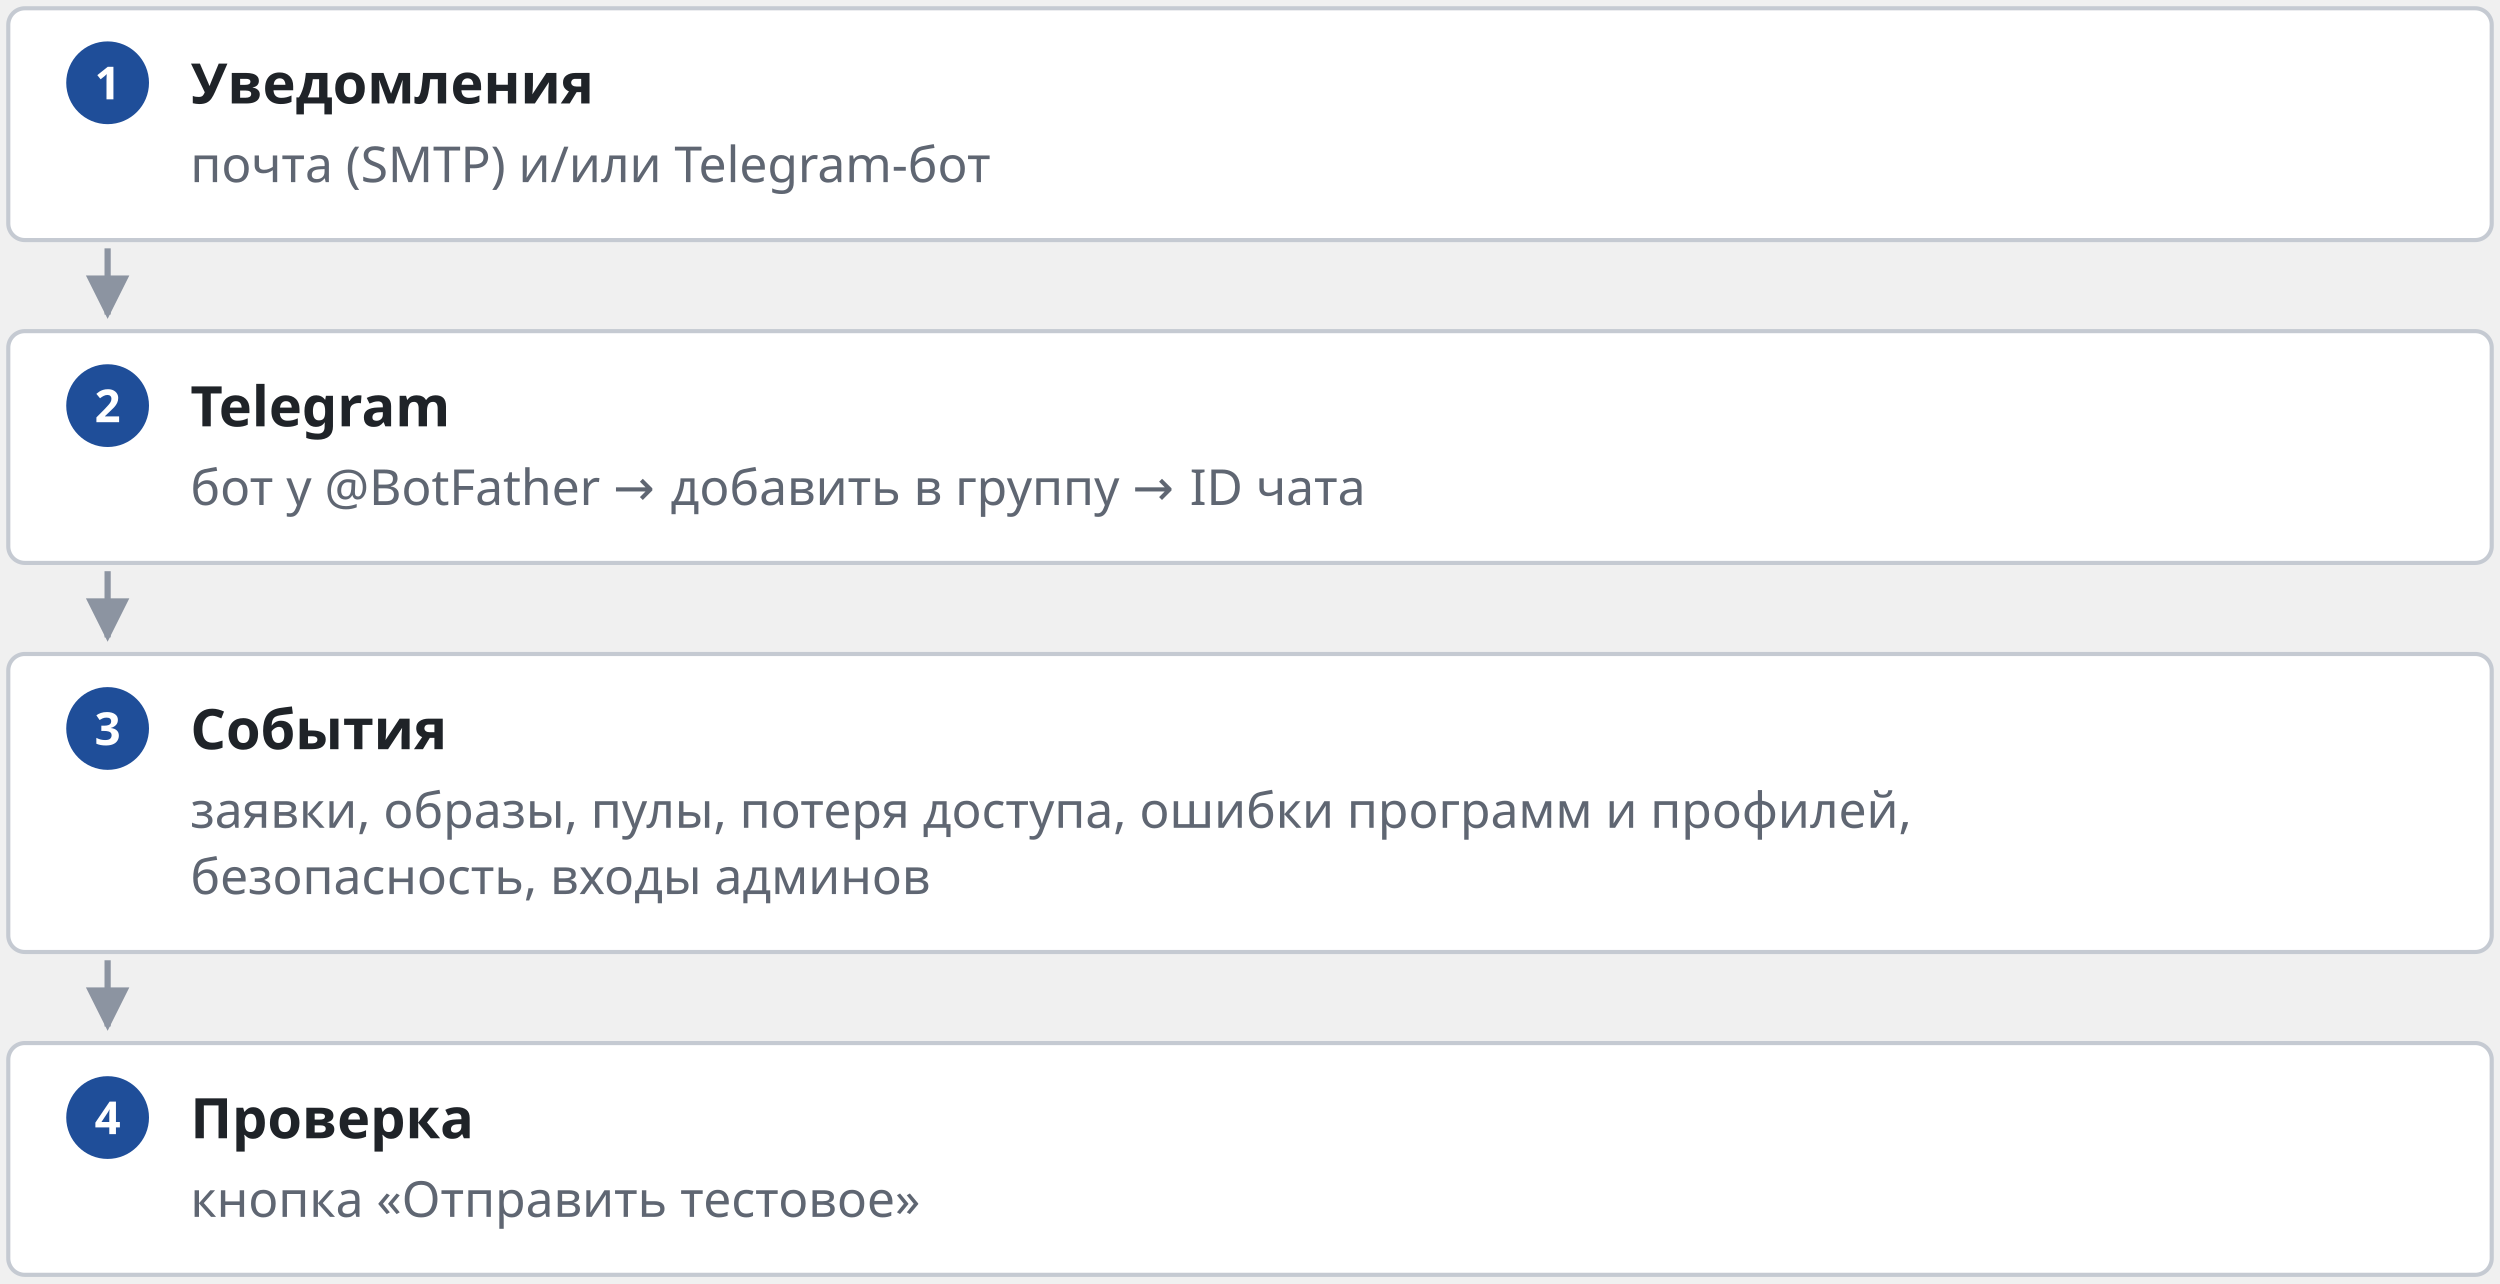
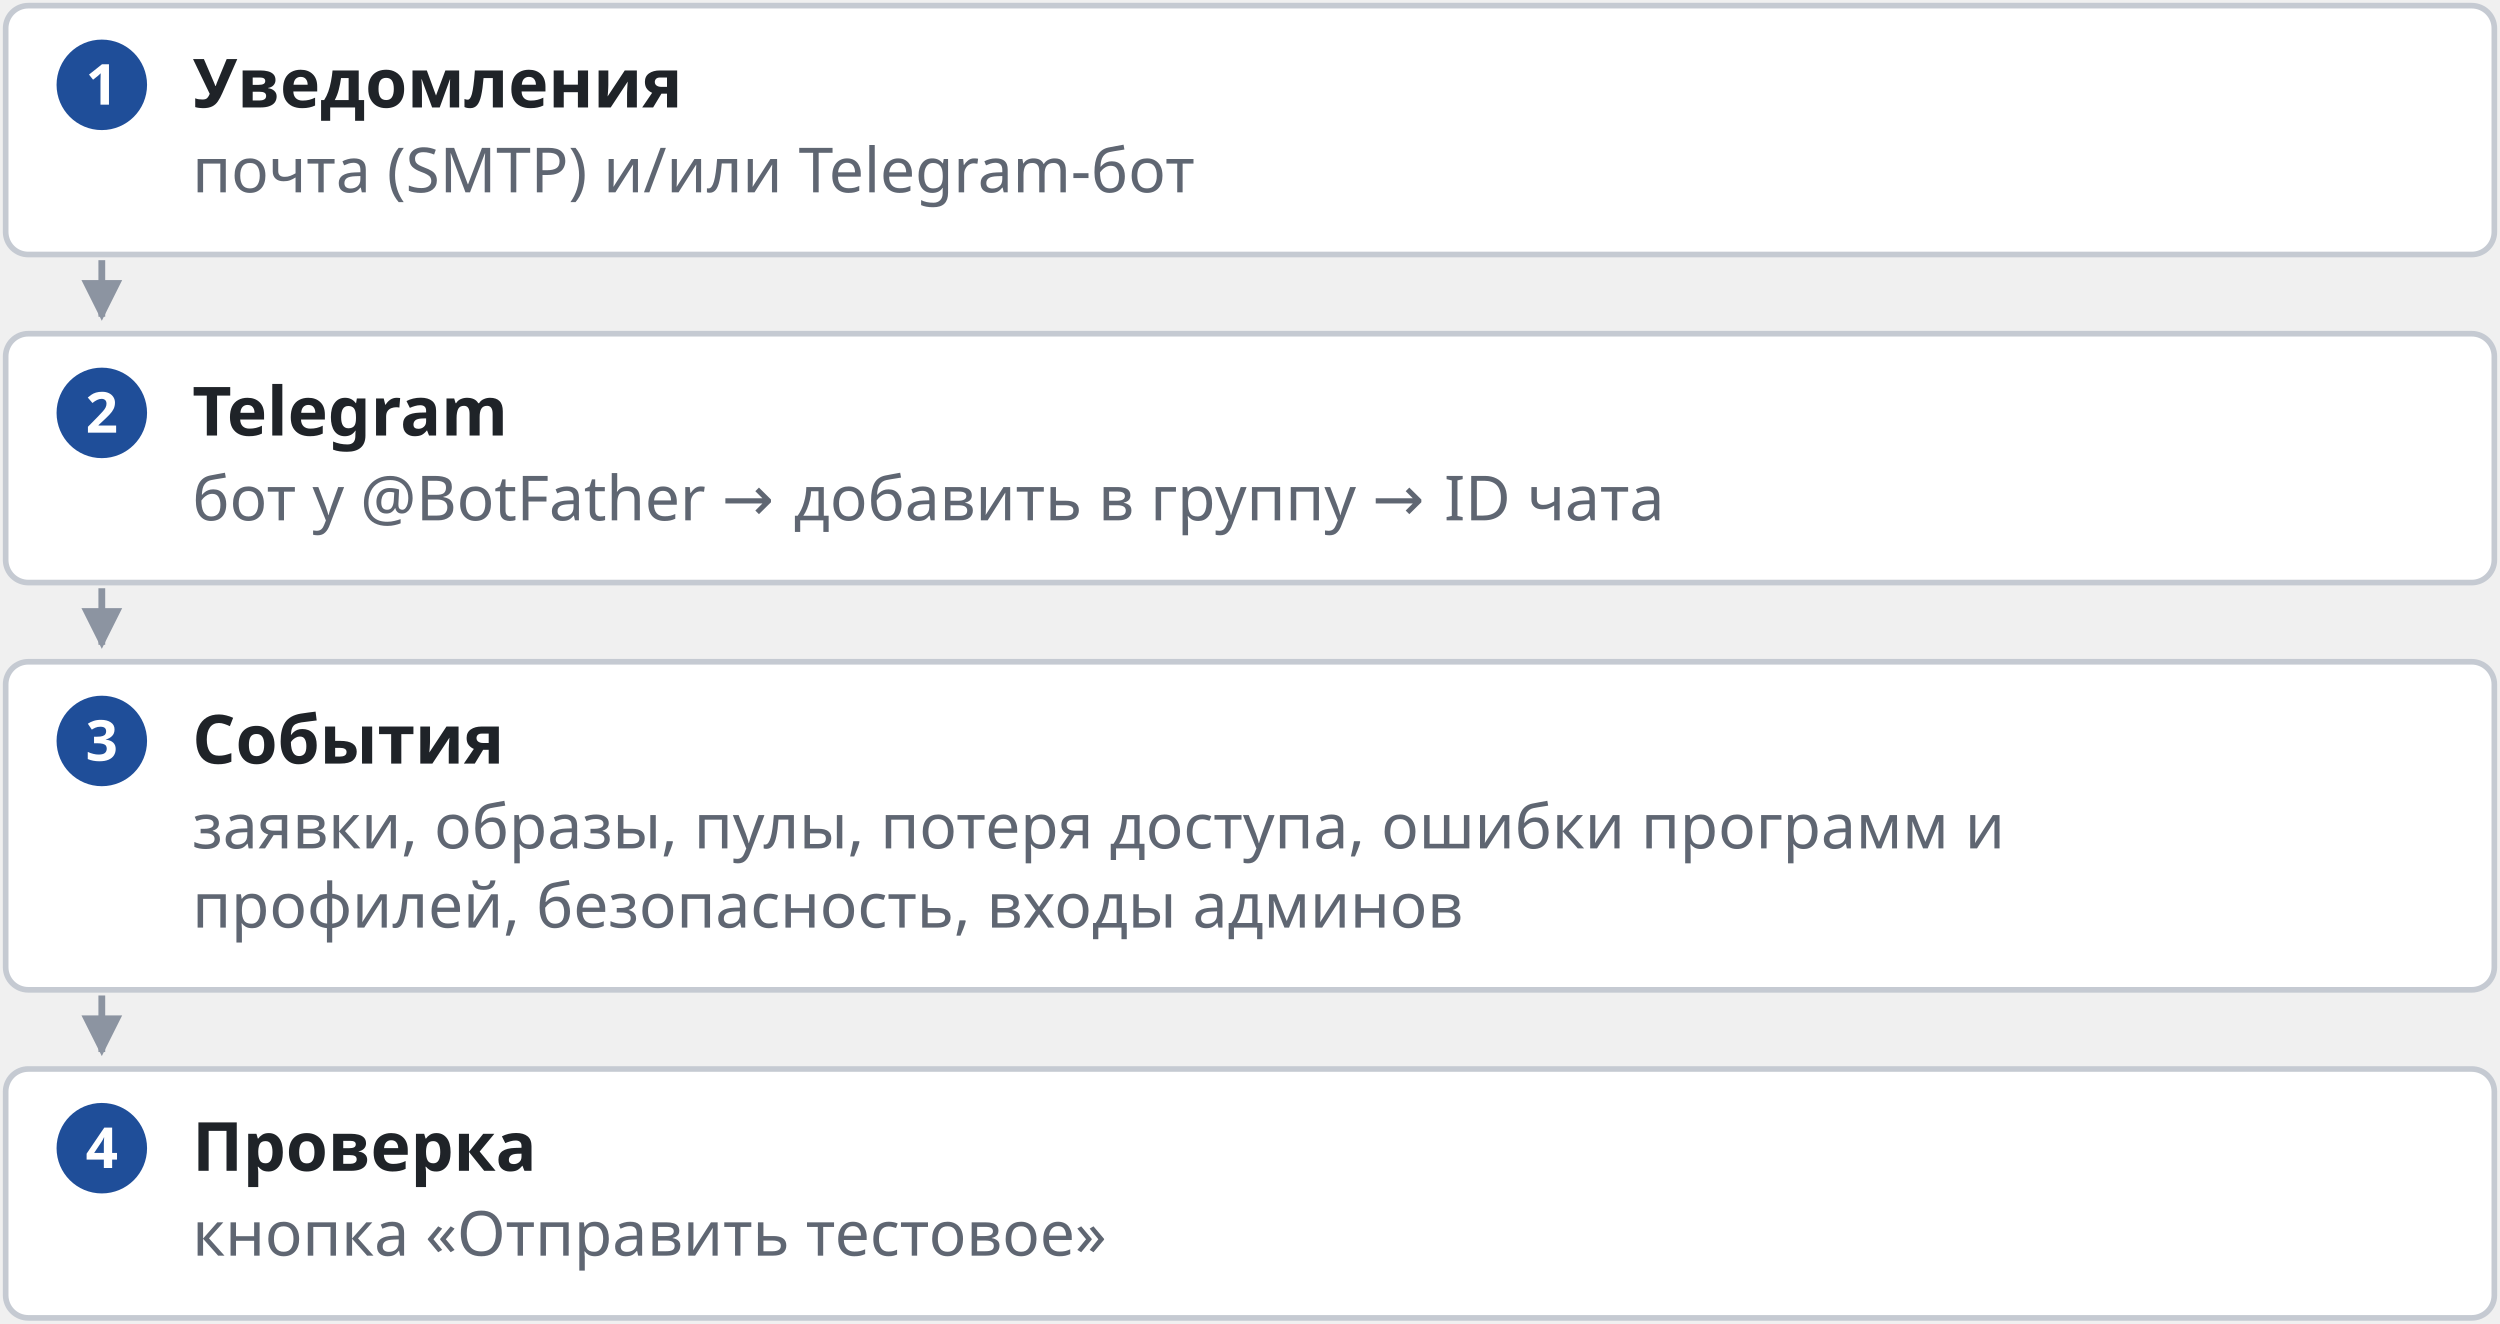
- <svg xmlns="http://www.w3.org/2000/svg" viewBox="0 0 604 310" width="100%" style="max-width:604px;font-family:IBM Plex Sans,sans-serif" role="img" aria-label="Схема: 4 шагов, они перечислены ниже">
+ <svg xmlns="http://www.w3.org/2000/svg" viewBox="0 0 442 234" width="442" height="234" style="max-width:100%;height:auto;font-family:IBM Plex Sans,sans-serif" role="img" aria-label="Схема: 4 шагов, они перечислены ниже">
  <defs>
-     <marker id="ha" viewBox="0 0 10 10" refX="9" refY="5" markerWidth="7" markerHeight="7" orient="auto">
+     <marker id="ha" viewBox="0 0 10 10" refX="9" refY="5" markerWidth="6" markerHeight="6" orient="auto">
      <path d="M0,0 L10,5 L0,10 z" fill="#8C94A1" />
    </marker>
  </defs>
-   <rect x="2" y="2" width="600" height="56" rx="4" fill="#FFFFFF" stroke="#C5CAD2" />
-   <circle cx="26" cy="20" r="10" fill="#1F4E99" />
-   <text x="26" y="24" font-size="11" font-weight="600" fill="#fff" text-anchor="middle">1</text>
-   <text x="46" y="25" font-size="13.5" font-weight="600" fill="#1F2328">Уведомления</text>
-   <text x="46" y="44" font-size="12" fill="#5F6672">почта (SMTP) и/или Telegram-бот</text>
-   <path d="M26 60 v16" stroke="#8C94A1" stroke-width="1.5" marker-end="url(#ha)" />
-   <rect x="2" y="80" width="600" height="56" rx="4" fill="#FFFFFF" stroke="#C5CAD2" />
-   <circle cx="26" cy="98" r="10" fill="#1F4E99" />
-   <text x="26" y="102" font-size="11" font-weight="600" fill="#fff" text-anchor="middle">2</text>
-   <text x="46" y="103" font-size="13.5" font-weight="600" fill="#1F2328">Telegram</text>
-   <text x="46" y="122" font-size="12" fill="#5F6672">бот у @BotFather → добавить в группу → ID чата</text>
-   <path d="M26 138 v16" stroke="#8C94A1" stroke-width="1.5" marker-end="url(#ha)" />
-   <rect x="2" y="158" width="600" height="72" rx="4" fill="#FFFFFF" stroke="#C5CAD2" />
-   <circle cx="26" cy="176" r="10" fill="#1F4E99" />
-   <text x="26" y="180" font-size="11" font-weight="600" fill="#fff" text-anchor="middle">3</text>
-   <text x="46" y="181" font-size="13.5" font-weight="600" fill="#1F2328">События</text>
-   <text x="46" y="200" font-size="12" fill="#5F6672">заявки, образы, пулы, потеря доступа, ошибки программ и профилей,</text>
-   <text x="46" y="216" font-size="12" fill="#5F6672">безопасность, входы админов</text>
-   <path d="M26 232 v16" stroke="#8C94A1" stroke-width="1.5" marker-end="url(#ha)" />
-   <rect x="2" y="252" width="600" height="56" rx="4" fill="#FFFFFF" stroke="#C5CAD2" />
-   <circle cx="26" cy="270" r="10" fill="#1F4E99" />
-   <text x="26" y="274" font-size="11" font-weight="600" fill="#fff" text-anchor="middle">4</text>
-   <text x="46" y="275" font-size="13.5" font-weight="600" fill="#1F2328">Проверка</text>
-   <text x="46" y="294" font-size="12" fill="#5F6672">кнопка «Отправить тестовое»</text>
+   <rect x="1" y="1" width="440" height="44" rx="4" fill="#FFFFFF" stroke="#C5CAD2" />
+   <circle cx="18" cy="15" r="8" fill="#1F4E99" />
+   <text x="18" y="18.5" font-size="10" font-weight="600" fill="#fff" text-anchor="middle">1</text>
+   <text x="34" y="19" font-size="12" font-weight="600" fill="#1F2328">Уведомления</text>
+   <text x="34" y="34" font-size="11" fill="#5F6672">почта (SMTP) и/или Telegram-бот</text>
+   <path d="M18 46 v10" stroke="#8C94A1" stroke-width="1.2" marker-end="url(#ha)" />
+   <rect x="1" y="59" width="440" height="44" rx="4" fill="#FFFFFF" stroke="#C5CAD2" />
+   <circle cx="18" cy="73" r="8" fill="#1F4E99" />
+   <text x="18" y="76.5" font-size="10" font-weight="600" fill="#fff" text-anchor="middle">2</text>
+   <text x="34" y="77" font-size="12" font-weight="600" fill="#1F2328">Telegram</text>
+   <text x="34" y="92" font-size="11" fill="#5F6672">бот у @BotFather → добавить в группу → ID чата</text>
+   <path d="M18 104 v10" stroke="#8C94A1" stroke-width="1.2" marker-end="url(#ha)" />
+   <rect x="1" y="117" width="440" height="58" rx="4" fill="#FFFFFF" stroke="#C5CAD2" />
+   <circle cx="18" cy="131" r="8" fill="#1F4E99" />
+   <text x="18" y="134.5" font-size="10" font-weight="600" fill="#fff" text-anchor="middle">3</text>
+   <text x="34" y="135" font-size="12" font-weight="600" fill="#1F2328">События</text>
+   <text x="34" y="150" font-size="11" fill="#5F6672">заявки, образы, пулы, потеря доступа, ошибки программ и</text>
+   <text x="34" y="164" font-size="11" fill="#5F6672">профилей, безопасность, входы админов</text>
+   <path d="M18 176 v10" stroke="#8C94A1" stroke-width="1.2" marker-end="url(#ha)" />
+   <rect x="1" y="189" width="440" height="44" rx="4" fill="#FFFFFF" stroke="#C5CAD2" />
+   <circle cx="18" cy="203" r="8" fill="#1F4E99" />
+   <text x="18" y="206.5" font-size="10" font-weight="600" fill="#fff" text-anchor="middle">4</text>
+   <text x="34" y="207" font-size="12" font-weight="600" fill="#1F2328">Проверка</text>
+   <text x="34" y="222" font-size="11" fill="#5F6672">кнопка «Отправить тестовое»</text>
</svg>
